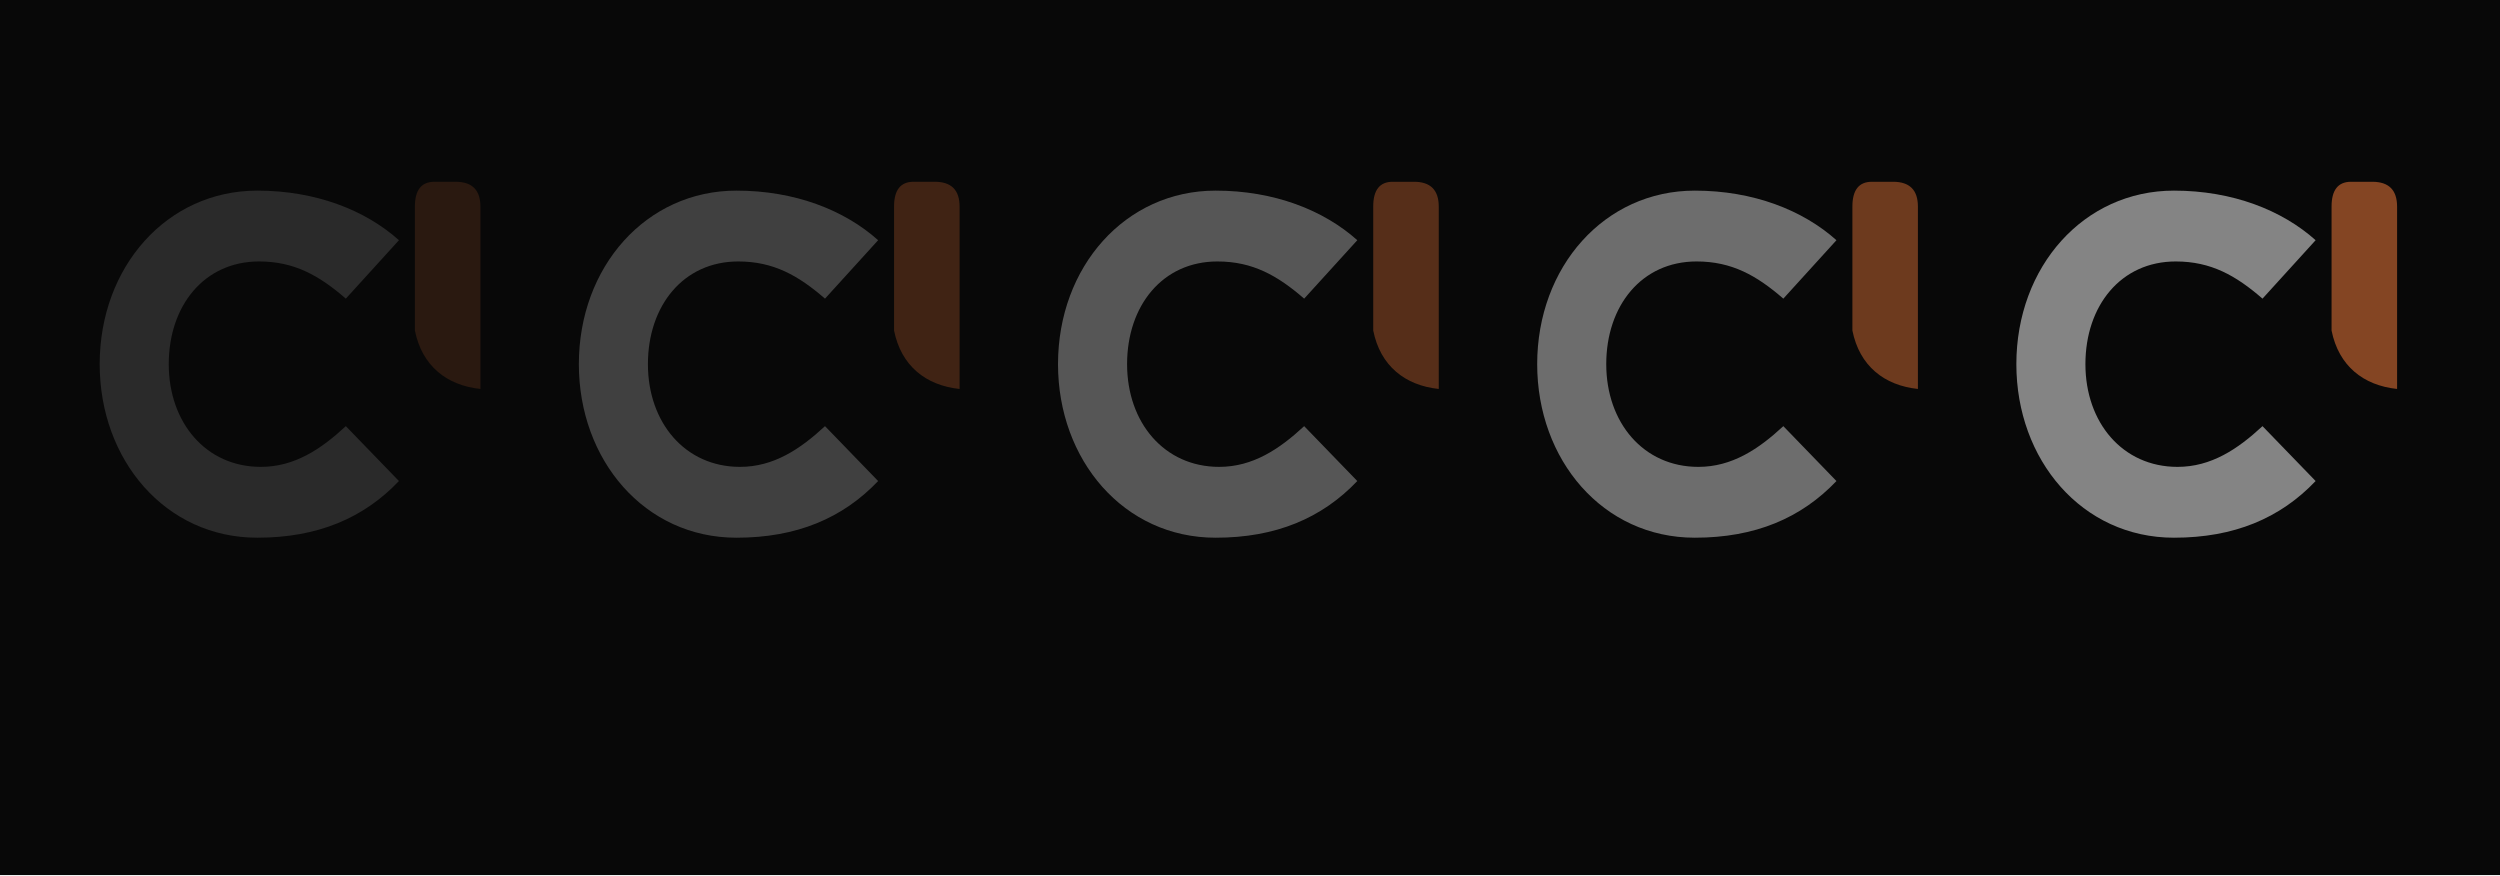
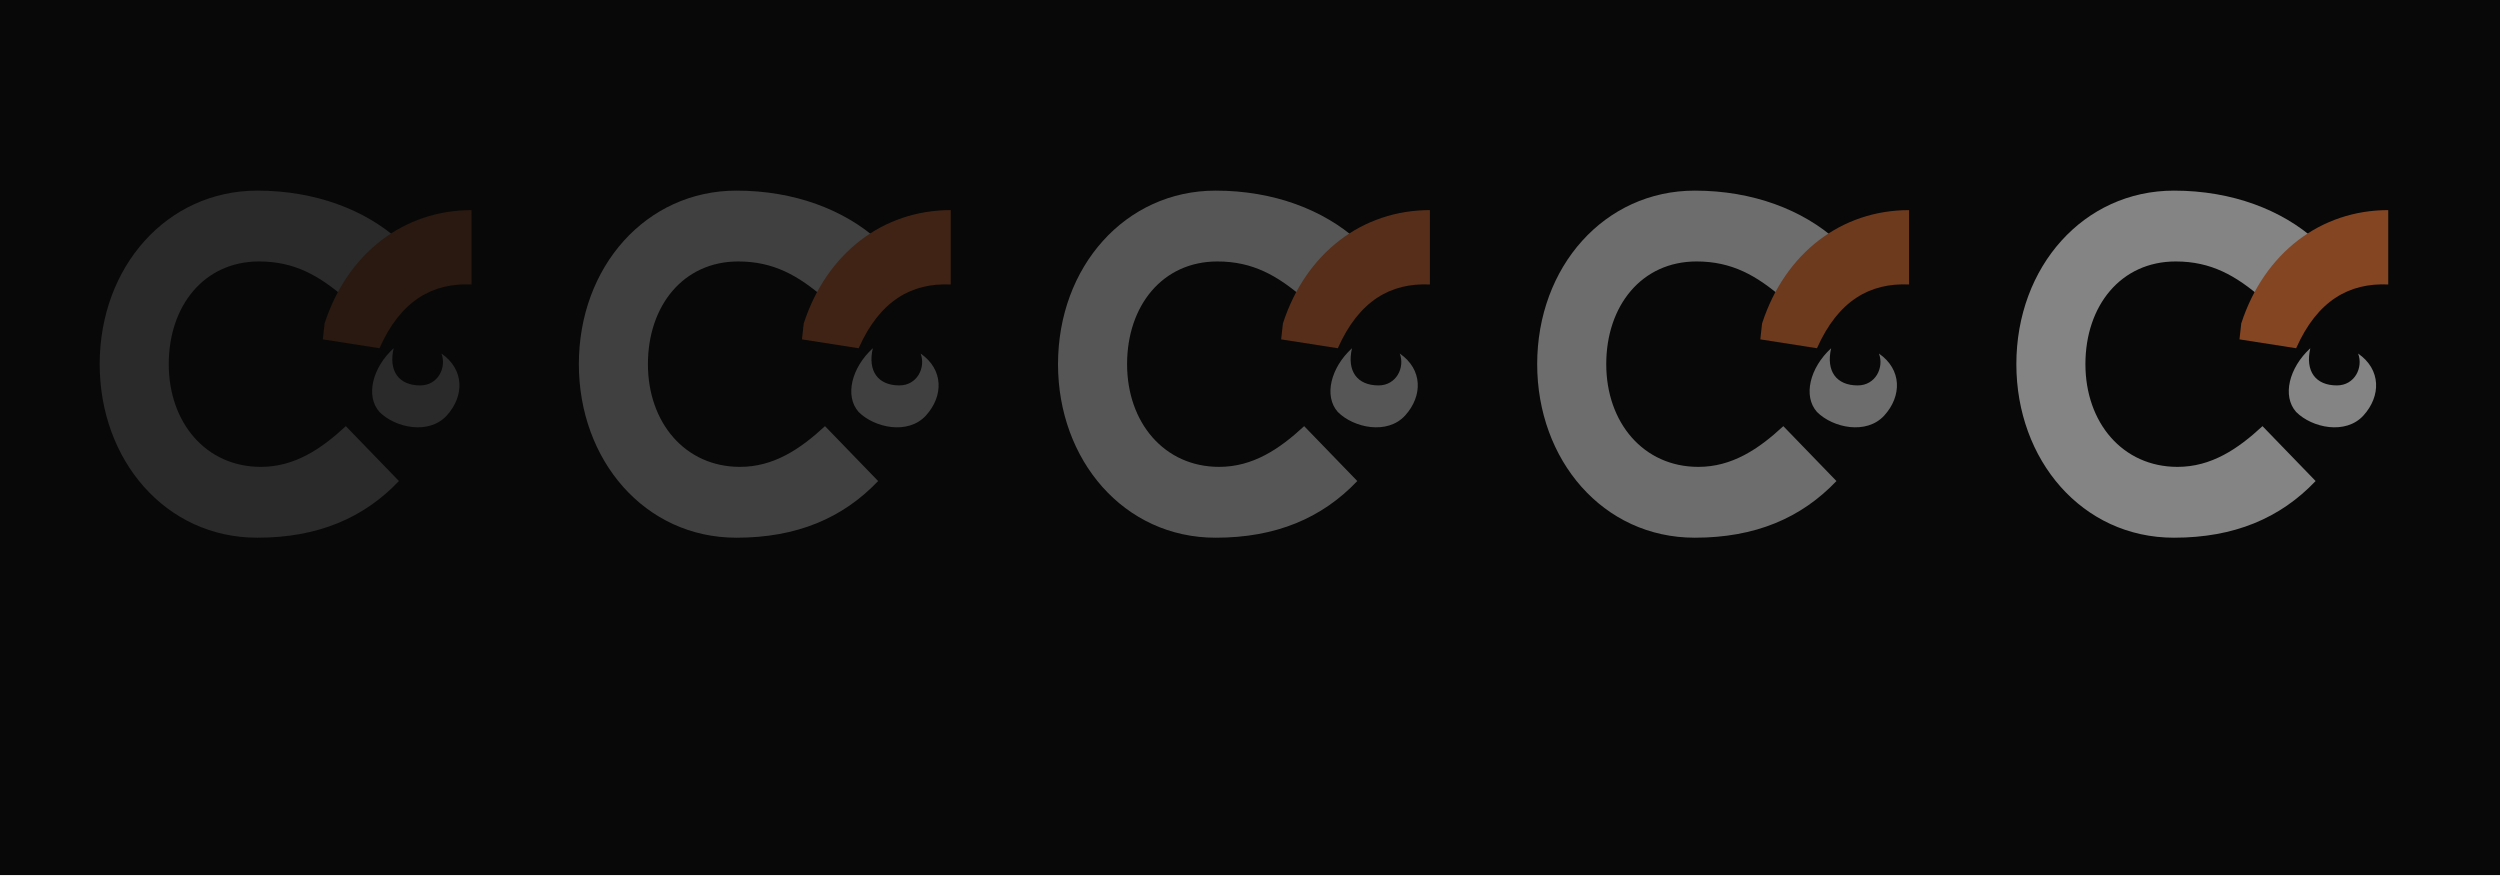
<svg xmlns="http://www.w3.org/2000/svg" viewBox="0 0 1200 420" role="img" aria-label="Orcel Signal supporting editorial graphic">
  <rect width="1200" height="420" fill="#080808" />
  <g transform="translate(30 66) scale(.85)" opacity="0.14">
    <g class="orcel-signal-mark">
      <path d="M190 58 L160 91 C145 78 131 70 111 70 C80 70 60 95 60 128 C60 161 81 186 112 186 C131 186 146 176 160 163 L190 194 C170 215 144 226 110 226 C58 226 21 182 21 128 C21 73 59 30 110 30 C143 30 171 41 190 58 Z" fill="#FFFFFF" />
-       <path d="M210 25 H222 Q236 25 236 39 V142 C217 140 203 129 199 109 V39 Q199 25 210 25 Z" fill="#FF813E" />
+       <path d="M148 105 C161 65 193 41 231 41 V83 C209 82 191 92 179 119 L147 114 Z" fill="#FF813E" />
+       <path d="M187 119 C184 132 190 140 202 140 C212 140 217 130 214 122 C227 131 227 146 217 157 C207 168 188 164 179 155 C171 146 175 130 187 119 Z" fill="#FFFFFF" />
    </g>
  </g>
  <g transform="translate(260 66) scale(.85)" opacity="0.23">
    <g class="orcel-signal-mark">
      <path d="M190 58 L160 91 C145 78 131 70 111 70 C80 70 60 95 60 128 C60 161 81 186 112 186 C131 186 146 176 160 163 L190 194 C170 215 144 226 110 226 C58 226 21 182 21 128 C21 73 59 30 110 30 C143 30 171 41 190 58 Z" fill="#FFFFFF" />
-       <path d="M210 25 H222 Q236 25 236 39 V142 C217 140 203 129 199 109 V39 Q199 25 210 25 Z" fill="#FF813E" />
+       <path d="M148 105 C161 65 193 41 231 41 V83 C209 82 191 92 179 119 L147 114 Z" fill="#FF813E" />
+       <path d="M187 119 C184 132 190 140 202 140 C212 140 217 130 214 122 C227 131 227 146 217 157 C207 168 188 164 179 155 C171 146 175 130 187 119 Z" fill="#FFFFFF" />
    </g>
  </g>
  <g transform="translate(490 66) scale(.85)" opacity="0.32">
    <g class="orcel-signal-mark">
      <path d="M190 58 L160 91 C145 78 131 70 111 70 C80 70 60 95 60 128 C60 161 81 186 112 186 C131 186 146 176 160 163 L190 194 C170 215 144 226 110 226 C58 226 21 182 21 128 C21 73 59 30 110 30 C143 30 171 41 190 58 Z" fill="#FFFFFF" />
-       <path d="M210 25 H222 Q236 25 236 39 V142 C217 140 203 129 199 109 V39 Q199 25 210 25 Z" fill="#FF813E" />
+       <path d="M148 105 C161 65 193 41 231 41 V83 C209 82 191 92 179 119 L147 114 Z" fill="#FF813E" />
+       <path d="M187 119 C184 132 190 140 202 140 C212 140 217 130 214 122 C227 131 227 146 217 157 C207 168 188 164 179 155 C171 146 175 130 187 119 Z" fill="#FFFFFF" />
    </g>
  </g>
  <g transform="translate(720 66) scale(.85)" opacity="0.41">
    <g class="orcel-signal-mark">
      <path d="M190 58 L160 91 C145 78 131 70 111 70 C80 70 60 95 60 128 C60 161 81 186 112 186 C131 186 146 176 160 163 L190 194 C170 215 144 226 110 226 C58 226 21 182 21 128 C21 73 59 30 110 30 C143 30 171 41 190 58 Z" fill="#FFFFFF" />
-       <path d="M210 25 H222 Q236 25 236 39 V142 C217 140 203 129 199 109 V39 Q199 25 210 25 Z" fill="#FF813E" />
+       <path d="M148 105 C161 65 193 41 231 41 V83 C209 82 191 92 179 119 L147 114 Z" fill="#FF813E" />
+       <path d="M187 119 C184 132 190 140 202 140 C212 140 217 130 214 122 C227 131 227 146 217 157 C207 168 188 164 179 155 C171 146 175 130 187 119 Z" fill="#FFFFFF" />
    </g>
  </g>
  <g transform="translate(950 66) scale(.85)" opacity="0.50">
    <g class="orcel-signal-mark">
      <path d="M190 58 L160 91 C145 78 131 70 111 70 C80 70 60 95 60 128 C60 161 81 186 112 186 C131 186 146 176 160 163 L190 194 C170 215 144 226 110 226 C58 226 21 182 21 128 C21 73 59 30 110 30 C143 30 171 41 190 58 Z" fill="#FFFFFF" />
-       <path d="M210 25 H222 Q236 25 236 39 V142 C217 140 203 129 199 109 V39 Q199 25 210 25 Z" fill="#FF813E" />
+       <path d="M148 105 C161 65 193 41 231 41 V83 C209 82 191 92 179 119 L147 114 Z" fill="#FF813E" />
+       <path d="M187 119 C184 132 190 140 202 140 C212 140 217 130 214 122 C227 131 227 146 217 157 C207 168 188 164 179 155 C171 146 175 130 187 119 Z" fill="#FFFFFF" />
    </g>
  </g>
</svg>
